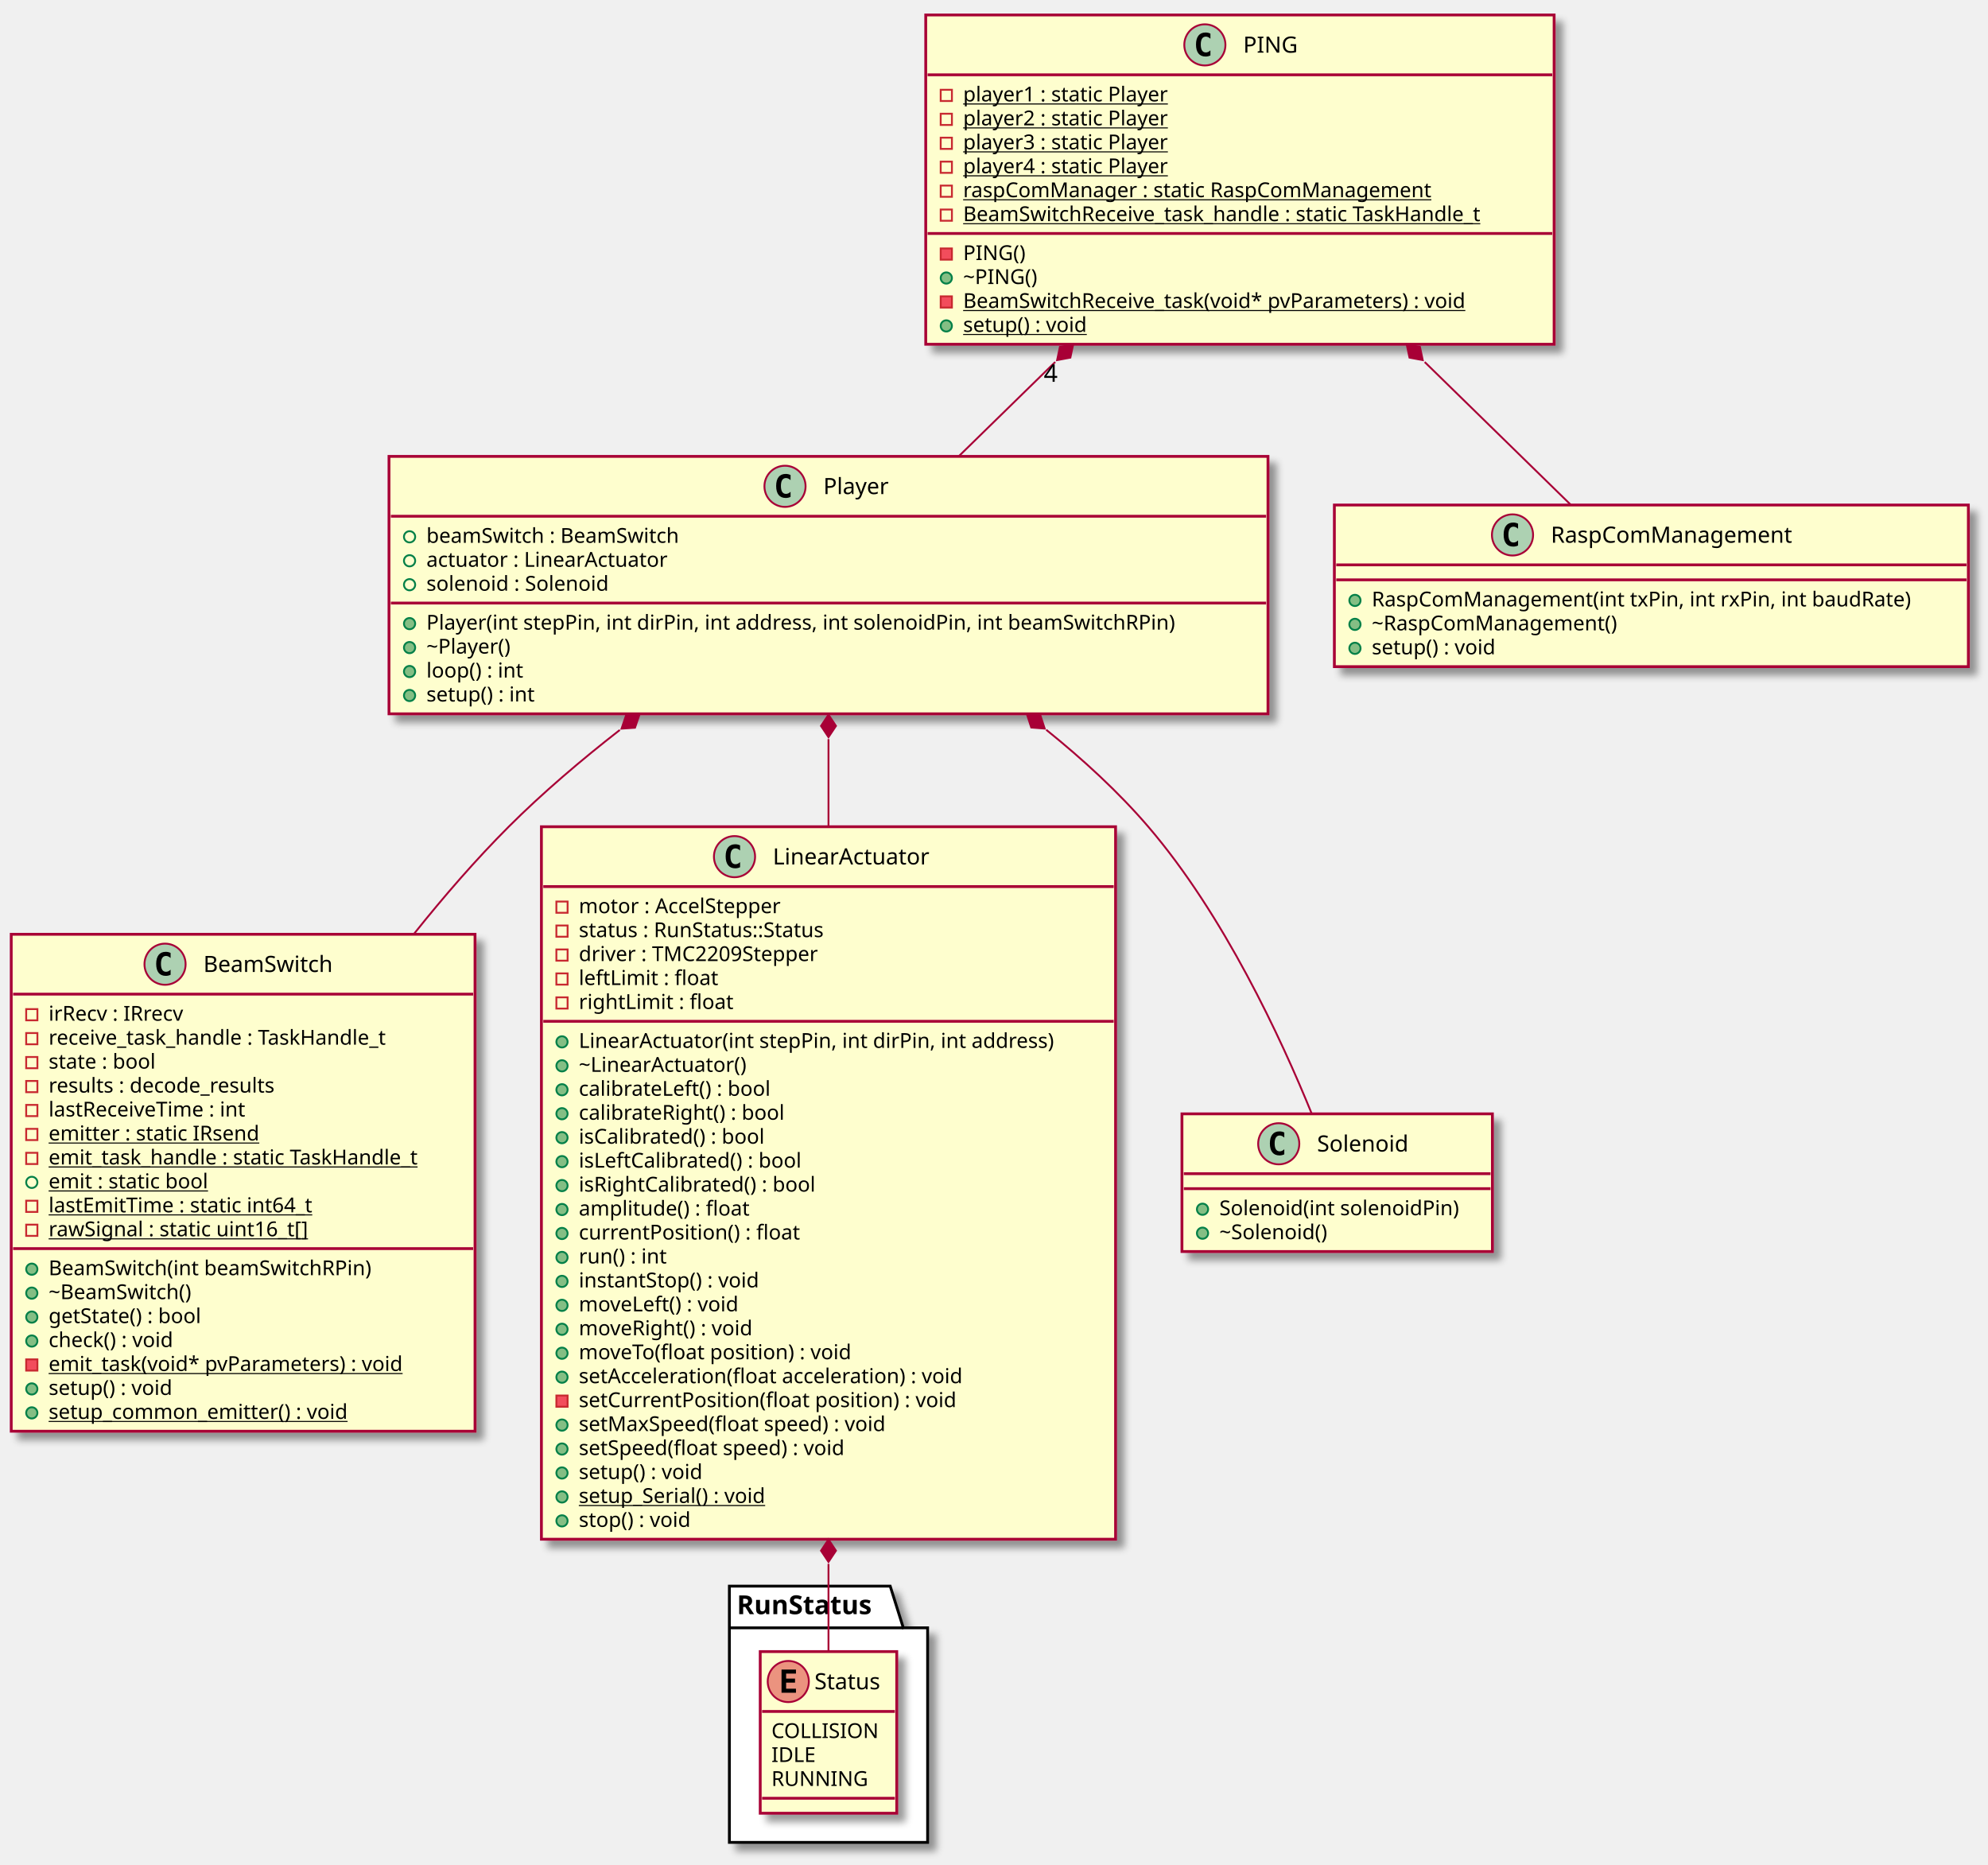
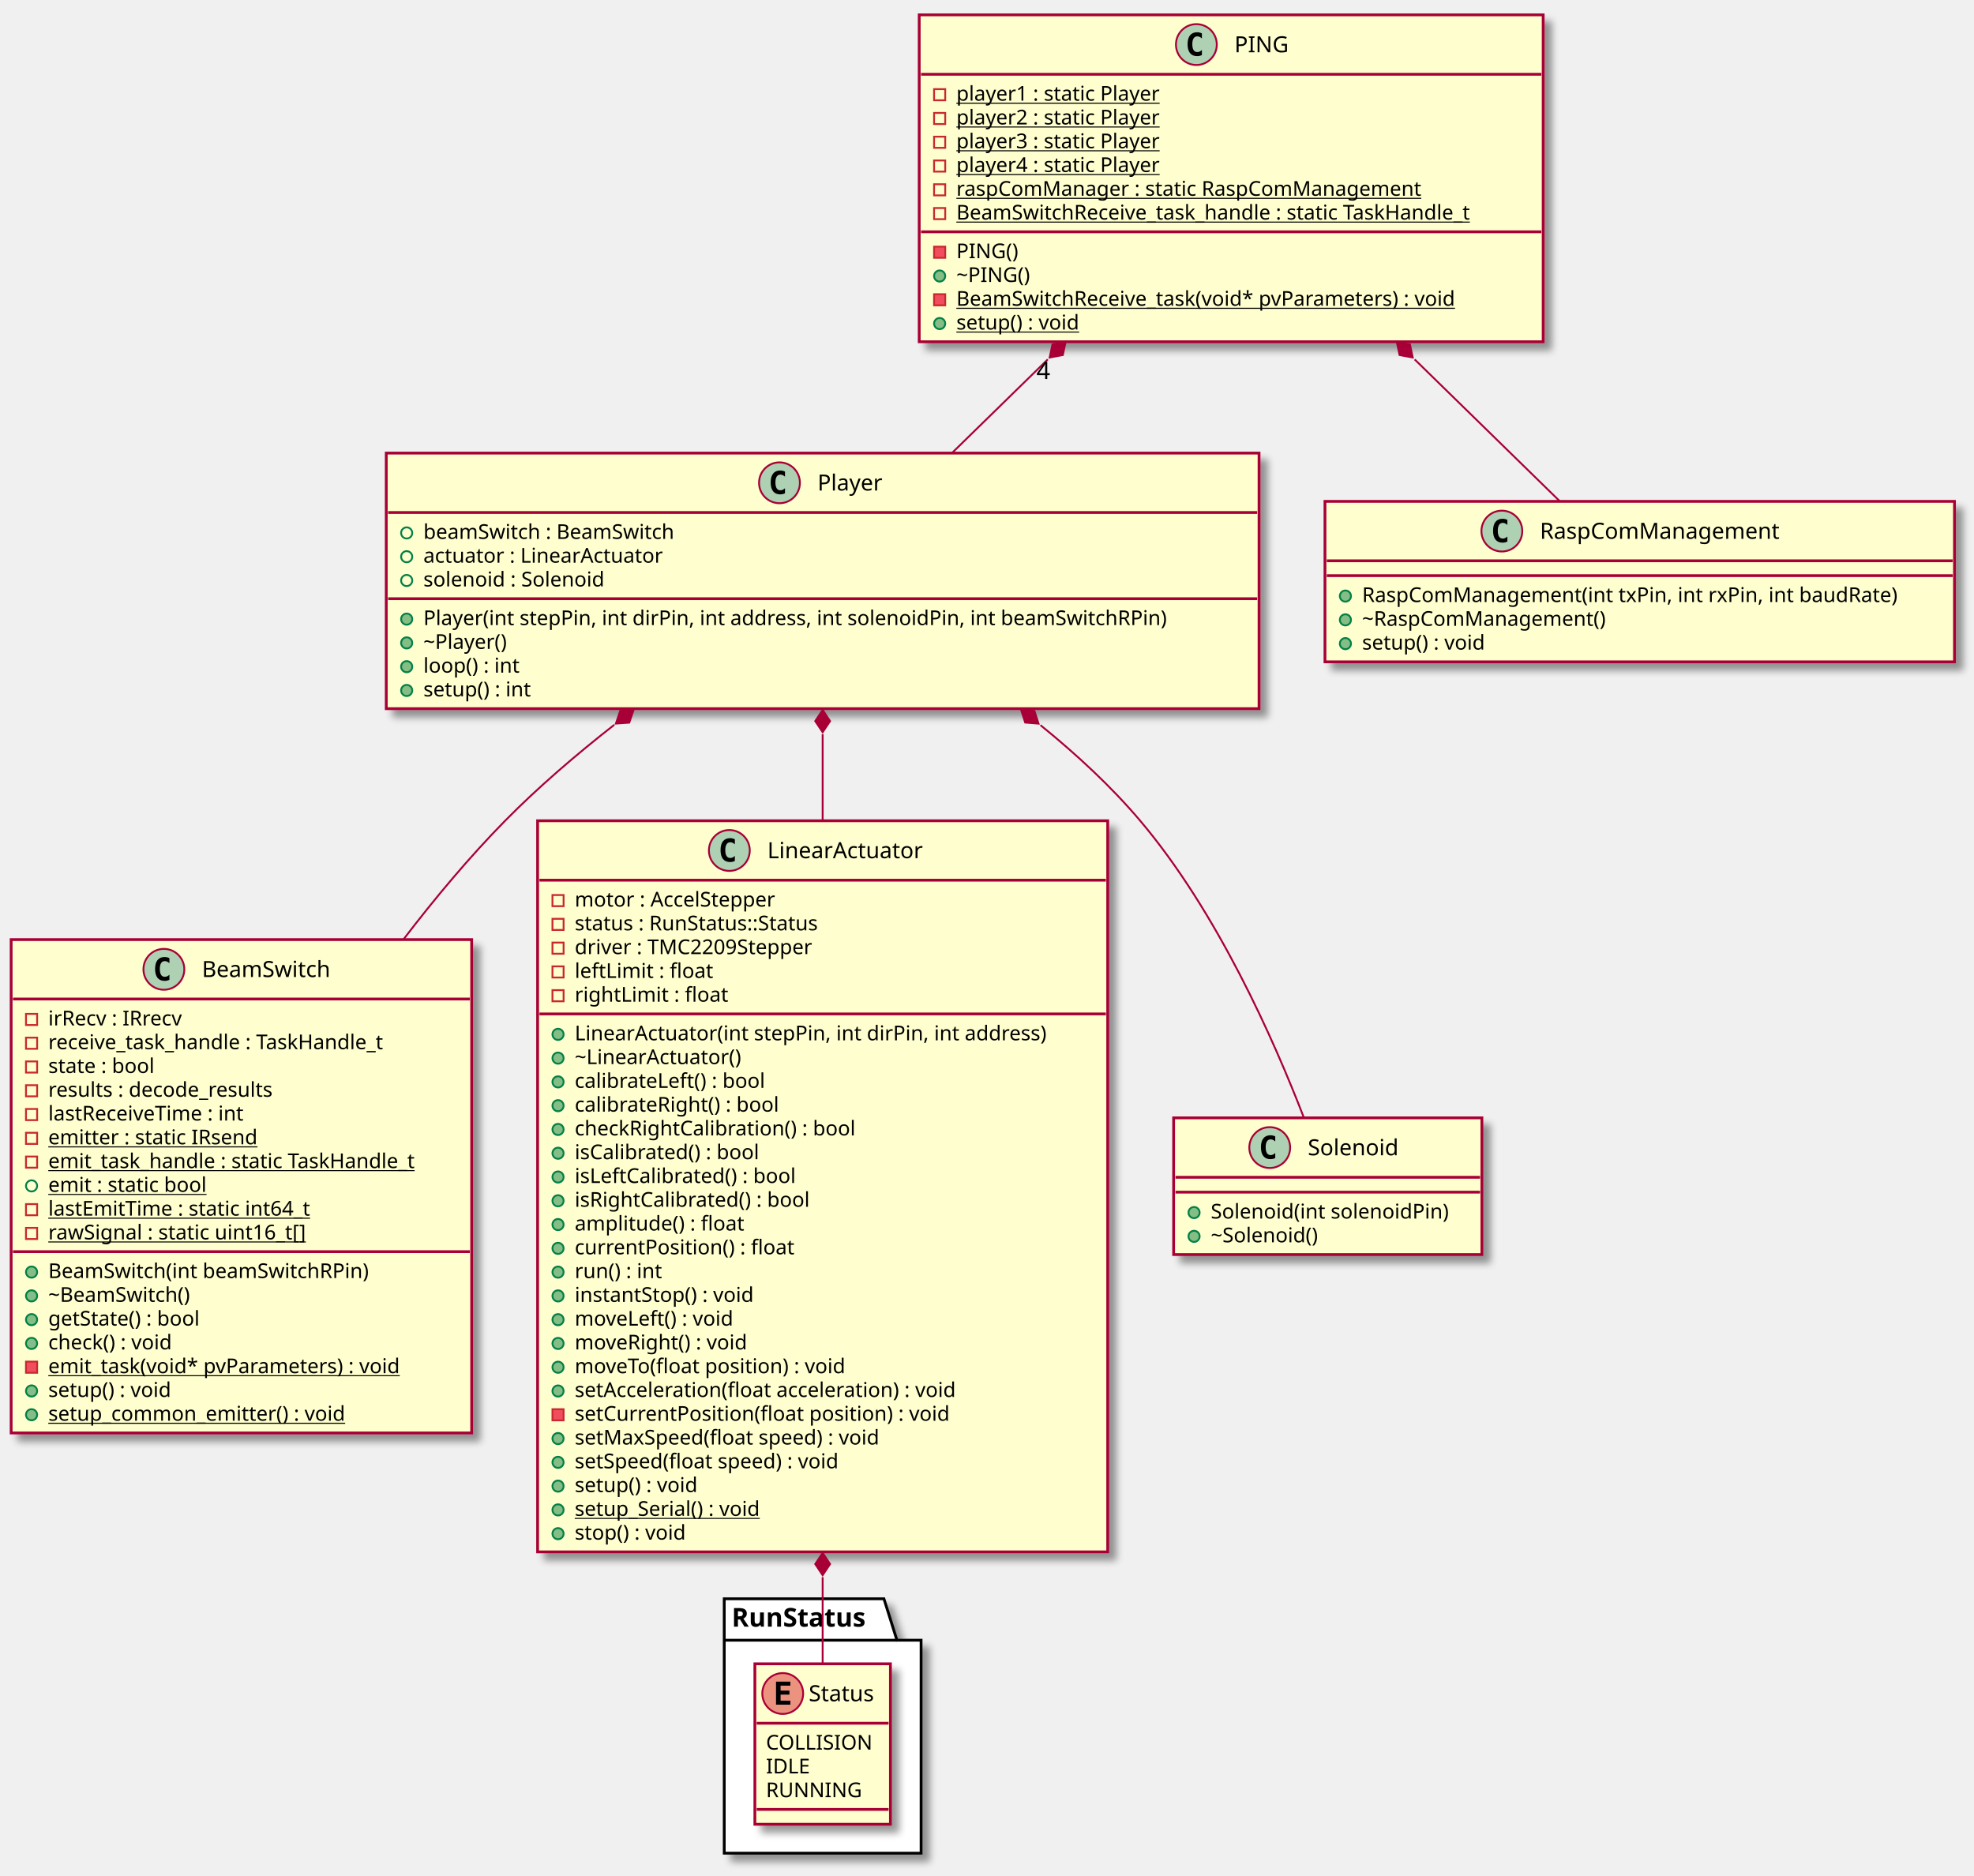
- <svg xmlns="http://www.w3.org/2000/svg" contentScriptType="application/ecmascript" contentStyleType="text/css" height="997px" preserveAspectRatio="none" style="width:1063px;height:997px;" version="1.1" viewBox="0 0 1063 997" width="1063px" zoomAndPan="magnify">
+ <svg xmlns="http://www.w3.org/2000/svg" contentScriptType="application/ecmascript" contentStyleType="text/css" height="1010px" preserveAspectRatio="none" style="width:1063px;height:1010px;" version="1.1" viewBox="0 0 1063 1010" width="1063px" zoomAndPan="magnify">
  <defs>
-     <filter height="300%" id="ffxb33po6bwhf" width="300%" x="-1" y="-1">
+     <filter height="300%" id="f1le7ndehnrcf9" width="300%" x="-1" y="-1">
      <feGaussianBlur result="blurOut" stdDeviation="2.0" />
      <feColorMatrix in="blurOut" result="blurOut2" type="matrix" values="0 0 0 0 0 0 0 0 0 0 0 0 0 0 0 0 0 0 .4 0" />
      <feOffset dx="4.0" dy="4.0" in="blurOut2" result="blurOut3" />
      <feBlend in="SourceGraphic" in2="blurOut3" mode="normal" />
    </filter>
  </defs>
  <g>
-     <polygon fill="#FFFFFF" filter="url(#ffxb33po6bwhf)" points="390,848,476,848,483,870.297,496,870.297,496,985,390,985,390,848" style="stroke: #000000; stroke-width: 1.5;" />
-     <line style="stroke: #000000; stroke-width: 1.5;" x1="390" x2="483" y1="870.297" y2="870.297" />
-     <text fill="#000000" font-family="sans-serif" font-size="14" font-weight="bold" lengthAdjust="spacingAndGlyphs" textLength="80" x="394" y="862.995">RunStatus</text>
-     <rect fill="#FEFECE" filter="url(#ffxb33po6bwhf)" height="86.414" id="RunStatus.Status" style="stroke: #A80036; stroke-width: 1.5;" width="73" x="406.5" y="883" />
-     <ellipse cx="421.5" cy="899" fill="#EB937F" rx="11" ry="11" style="stroke: #A80036; stroke-width: 1.0;" />
-     <path d="M425.609,905 L417.891,905 L417.891,892.609 L425.609,892.609 L425.609,894.766 L420.344,894.766 L420.344,897.438 L425.109,897.438 L425.109,899.594 L420.344,899.594 L420.344,902.844 L425.609,902.844 L425.609,905 Z " />
-     <text fill="#000000" font-family="sans-serif" font-size="12" lengthAdjust="spacingAndGlyphs" textLength="41" x="435.5" y="903.154">Status</text>
-     <line style="stroke: #A80036; stroke-width: 1.5;" x1="407.5" x2="478.5" y1="915" y2="915" />
-     <text fill="#000000" font-family="sans-serif" font-size="11" lengthAdjust="spacingAndGlyphs" textLength="60" x="412.5" y="929.21">COLLISION</text>
-     <text fill="#000000" font-family="sans-serif" font-size="11" lengthAdjust="spacingAndGlyphs" textLength="24" x="412.5" y="942.015">IDLE</text>
-     <text fill="#000000" font-family="sans-serif" font-size="11" lengthAdjust="spacingAndGlyphs" textLength="51" x="412.5" y="954.82">RUNNING</text>
-     <line style="stroke: #A80036; stroke-width: 1.5;" x1="407.5" x2="478.5" y1="961.414" y2="961.414" />
-     <rect fill="#FEFECE" filter="url(#ffxb33po6bwhf)" height="265.68" id="BeamSwitch" style="stroke: #A80036; stroke-width: 1.5;" width="248" x="6" y="499.5" />
-     <ellipse cx="88.25" cy="515.5" fill="#ADD1B2" rx="11" ry="11" style="stroke: #A80036; stroke-width: 1.0;" />
-     <path d="M91.219,521.141 Q90.641,521.438 90,521.578 Q89.359,521.734 88.656,521.734 Q86.156,521.734 84.828,520.094 Q83.516,518.438 83.516,515.312 Q83.516,512.188 84.828,510.531 Q86.156,508.875 88.656,508.875 Q89.359,508.875 90,509.031 Q90.656,509.188 91.219,509.484 L91.219,512.203 Q90.594,511.625 90,511.359 Q89.406,511.078 88.781,511.078 Q87.438,511.078 86.75,512.156 Q86.062,513.219 86.062,515.312 Q86.062,517.406 86.75,518.484 Q87.438,519.547 88.781,519.547 Q89.406,519.547 90,519.281 Q90.594,519 91.219,518.422 L91.219,521.141 Z " />
-     <text fill="#000000" font-family="sans-serif" font-size="12" lengthAdjust="spacingAndGlyphs" textLength="75" x="108.75" y="519.654">BeamSwitch</text>
-     <line style="stroke: #A80036; stroke-width: 1.5;" x1="7" x2="253" y1="531.5" y2="531.5" />
-     <rect fill="none" height="6" style="stroke: #C82930; stroke-width: 1.0;" width="6" x="14" y="539.5" />
-     <text fill="#000000" font-family="sans-serif" font-size="11" lengthAdjust="spacingAndGlyphs" textLength="80" x="26" y="545.71">irRecv : IRrecv</text>
-     <rect fill="none" height="6" style="stroke: #C82930; stroke-width: 1.0;" width="6" x="14" y="552.305" />
-     <text fill="#000000" font-family="sans-serif" font-size="11" lengthAdjust="spacingAndGlyphs" textLength="203" x="26" y="558.515">receive_task_handle : TaskHandle_t</text>
-     <rect fill="none" height="6" style="stroke: #C82930; stroke-width: 1.0;" width="6" x="14" y="565.109" />
-     <text fill="#000000" font-family="sans-serif" font-size="11" lengthAdjust="spacingAndGlyphs" textLength="65" x="26" y="571.32">state : bool</text>
-     <rect fill="none" height="6" style="stroke: #C82930; stroke-width: 1.0;" width="6" x="14" y="577.914" />
-     <text fill="#000000" font-family="sans-serif" font-size="11" lengthAdjust="spacingAndGlyphs" textLength="139" x="26" y="584.125">results : decode_results</text>
-     <rect fill="none" height="6" style="stroke: #C82930; stroke-width: 1.0;" width="6" x="14" y="590.719" />
-     <text fill="#000000" font-family="sans-serif" font-size="11" lengthAdjust="spacingAndGlyphs" textLength="118" x="26" y="596.929">lastReceiveTime : int</text>
-     <rect fill="none" height="6" style="stroke: #C82930; stroke-width: 1.0;" width="6" x="14" y="603.523" />
-     <text fill="#000000" font-family="sans-serif" font-size="11" lengthAdjust="spacingAndGlyphs" text-decoration="underline" textLength="126" x="26" y="609.734">emitter : static IRsend</text>
-     <rect fill="none" height="6" style="stroke: #C82930; stroke-width: 1.0;" width="6" x="14" y="616.328" />
-     <text fill="#000000" font-family="sans-serif" font-size="11" lengthAdjust="spacingAndGlyphs" text-decoration="underline" textLength="222" x="26" y="622.539">emit_task_handle : static TaskHandle_t</text>
-     <ellipse cx="17" cy="632.133" fill="none" rx="3" ry="3" style="stroke: #038048; stroke-width: 1.0;" />
-     <text fill="#000000" font-family="sans-serif" font-size="11" lengthAdjust="spacingAndGlyphs" text-decoration="underline" textLength="96" x="26" y="635.343">emit : static bool</text>
-     <rect fill="none" height="6" style="stroke: #C82930; stroke-width: 1.0;" width="6" x="14" y="641.938" />
-     <text fill="#000000" font-family="sans-serif" font-size="11" lengthAdjust="spacingAndGlyphs" text-decoration="underline" textLength="159" x="26" y="648.148">lastEmitTime : static int64_t</text>
-     <rect fill="none" height="6" style="stroke: #C82930; stroke-width: 1.0;" width="6" x="14" y="654.742" />
-     <text fill="#000000" font-family="sans-serif" font-size="11" lengthAdjust="spacingAndGlyphs" text-decoration="underline" textLength="156" x="26" y="660.953">rawSignal : static uint16_t[]</text>
-     <line style="stroke: #A80036; stroke-width: 1.5;" x1="7" x2="253" y1="667.547" y2="667.547" />
-     <ellipse cx="17" cy="678.547" fill="#84BE84" rx="3" ry="3" style="stroke: #038048; stroke-width: 1.0;" />
-     <text fill="#000000" font-family="sans-serif" font-size="11" lengthAdjust="spacingAndGlyphs" textLength="189" x="26" y="681.757">BeamSwitch(int beamSwitchRPin)</text>
-     <ellipse cx="17" cy="691.352" fill="#84BE84" rx="3" ry="3" style="stroke: #038048; stroke-width: 1.0;" />
-     <text fill="#000000" font-family="sans-serif" font-size="11" lengthAdjust="spacingAndGlyphs" textLength="87" x="26" y="694.562">~BeamSwitch()</text>
-     <ellipse cx="17" cy="704.156" fill="#84BE84" rx="3" ry="3" style="stroke: #038048; stroke-width: 1.0;" />
-     <text fill="#000000" font-family="sans-serif" font-size="11" lengthAdjust="spacingAndGlyphs" textLength="92" x="26" y="707.367">getState() : bool</text>
-     <ellipse cx="17" cy="716.961" fill="#84BE84" rx="3" ry="3" style="stroke: #038048; stroke-width: 1.0;" />
-     <text fill="#000000" font-family="sans-serif" font-size="11" lengthAdjust="spacingAndGlyphs" textLength="75" x="26" y="720.171">check() : void</text>
-     <rect fill="#F24D5C" height="6" style="stroke: #C82930; stroke-width: 1.0;" width="6" x="14" y="726.766" />
-     <text fill="#000000" font-family="sans-serif" font-size="11" lengthAdjust="spacingAndGlyphs" text-decoration="underline" textLength="211" x="26" y="732.976">emit_task(void* pvParameters) : void</text>
-     <ellipse cx="17" cy="742.57" fill="#84BE84" rx="3" ry="3" style="stroke: #038048; stroke-width: 1.0;" />
-     <text fill="#000000" font-family="sans-serif" font-size="11" lengthAdjust="spacingAndGlyphs" textLength="75" x="26" y="745.781">setup() : void</text>
-     <ellipse cx="17" cy="755.375" fill="#84BE84" rx="3" ry="3" style="stroke: #038048; stroke-width: 1.0;" />
-     <text fill="#000000" font-family="sans-serif" font-size="11" lengthAdjust="spacingAndGlyphs" text-decoration="underline" textLength="177" x="26" y="758.585">setup_common_emitter() : void</text>
-     <rect fill="#FEFECE" filter="url(#ffxb33po6bwhf)" height="380.922" id="LinearActuator" style="stroke: #A80036; stroke-width: 1.5;" width="307" x="289.5" y="442" />
+     <polygon fill="#FFFFFF" filter="url(#f1le7ndehnrcf9)" points="390,861,476,861,483,883.297,496,883.297,496,998,390,998,390,861" style="stroke: #000000; stroke-width: 1.5;" />
+     <line style="stroke: #000000; stroke-width: 1.5;" x1="390" x2="483" y1="883.297" y2="883.297" />
+     <text fill="#000000" font-family="sans-serif" font-size="14" font-weight="bold" lengthAdjust="spacingAndGlyphs" textLength="80" x="394" y="875.995">RunStatus</text>
+     <rect fill="#FEFECE" filter="url(#f1le7ndehnrcf9)" height="86.414" id="RunStatus.Status" style="stroke: #A80036; stroke-width: 1.5;" width="73" x="406.5" y="896" />
+     <ellipse cx="421.5" cy="912" fill="#EB937F" rx="11" ry="11" style="stroke: #A80036; stroke-width: 1.0;" />
+     <path d="M425.609,918 L417.891,918 L417.891,905.609 L425.609,905.609 L425.609,907.766 L420.344,907.766 L420.344,910.438 L425.109,910.438 L425.109,912.594 L420.344,912.594 L420.344,915.844 L425.609,915.844 L425.609,918 Z " />
+     <text fill="#000000" font-family="sans-serif" font-size="12" lengthAdjust="spacingAndGlyphs" textLength="41" x="435.5" y="916.154">Status</text>
+     <line style="stroke: #A80036; stroke-width: 1.5;" x1="407.5" x2="478.5" y1="928" y2="928" />
+     <text fill="#000000" font-family="sans-serif" font-size="11" lengthAdjust="spacingAndGlyphs" textLength="60" x="412.5" y="942.21">COLLISION</text>
+     <text fill="#000000" font-family="sans-serif" font-size="11" lengthAdjust="spacingAndGlyphs" textLength="24" x="412.5" y="955.015">IDLE</text>
+     <text fill="#000000" font-family="sans-serif" font-size="11" lengthAdjust="spacingAndGlyphs" textLength="51" x="412.5" y="967.82">RUNNING</text>
+     <line style="stroke: #A80036; stroke-width: 1.5;" x1="407.5" x2="478.5" y1="974.414" y2="974.414" />
+     <rect fill="#FEFECE" filter="url(#f1le7ndehnrcf9)" height="265.68" id="BeamSwitch" style="stroke: #A80036; stroke-width: 1.5;" width="248" x="6" y="506" />
+     <ellipse cx="88.25" cy="522" fill="#ADD1B2" rx="11" ry="11" style="stroke: #A80036; stroke-width: 1.0;" />
+     <path d="M91.219,527.641 Q90.641,527.938 90,528.078 Q89.359,528.234 88.656,528.234 Q86.156,528.234 84.828,526.594 Q83.516,524.938 83.516,521.812 Q83.516,518.688 84.828,517.031 Q86.156,515.375 88.656,515.375 Q89.359,515.375 90,515.531 Q90.656,515.688 91.219,515.984 L91.219,518.703 Q90.594,518.125 90,517.859 Q89.406,517.578 88.781,517.578 Q87.438,517.578 86.75,518.656 Q86.062,519.719 86.062,521.812 Q86.062,523.906 86.75,524.984 Q87.438,526.047 88.781,526.047 Q89.406,526.047 90,525.781 Q90.594,525.5 91.219,524.922 L91.219,527.641 Z " />
+     <text fill="#000000" font-family="sans-serif" font-size="12" lengthAdjust="spacingAndGlyphs" textLength="75" x="108.75" y="526.154">BeamSwitch</text>
+     <line style="stroke: #A80036; stroke-width: 1.5;" x1="7" x2="253" y1="538" y2="538" />
+     <rect fill="none" height="6" style="stroke: #C82930; stroke-width: 1.0;" width="6" x="14" y="546" />
+     <text fill="#000000" font-family="sans-serif" font-size="11" lengthAdjust="spacingAndGlyphs" textLength="80" x="26" y="552.21">irRecv : IRrecv</text>
+     <rect fill="none" height="6" style="stroke: #C82930; stroke-width: 1.0;" width="6" x="14" y="558.805" />
+     <text fill="#000000" font-family="sans-serif" font-size="11" lengthAdjust="spacingAndGlyphs" textLength="203" x="26" y="565.015">receive_task_handle : TaskHandle_t</text>
+     <rect fill="none" height="6" style="stroke: #C82930; stroke-width: 1.0;" width="6" x="14" y="571.609" />
+     <text fill="#000000" font-family="sans-serif" font-size="11" lengthAdjust="spacingAndGlyphs" textLength="65" x="26" y="577.82">state : bool</text>
+     <rect fill="none" height="6" style="stroke: #C82930; stroke-width: 1.0;" width="6" x="14" y="584.414" />
+     <text fill="#000000" font-family="sans-serif" font-size="11" lengthAdjust="spacingAndGlyphs" textLength="139" x="26" y="590.625">results : decode_results</text>
+     <rect fill="none" height="6" style="stroke: #C82930; stroke-width: 1.0;" width="6" x="14" y="597.219" />
+     <text fill="#000000" font-family="sans-serif" font-size="11" lengthAdjust="spacingAndGlyphs" textLength="118" x="26" y="603.429">lastReceiveTime : int</text>
+     <rect fill="none" height="6" style="stroke: #C82930; stroke-width: 1.0;" width="6" x="14" y="610.023" />
+     <text fill="#000000" font-family="sans-serif" font-size="11" lengthAdjust="spacingAndGlyphs" text-decoration="underline" textLength="126" x="26" y="616.234">emitter : static IRsend</text>
+     <rect fill="none" height="6" style="stroke: #C82930; stroke-width: 1.0;" width="6" x="14" y="622.828" />
+     <text fill="#000000" font-family="sans-serif" font-size="11" lengthAdjust="spacingAndGlyphs" text-decoration="underline" textLength="222" x="26" y="629.039">emit_task_handle : static TaskHandle_t</text>
+     <ellipse cx="17" cy="638.633" fill="none" rx="3" ry="3" style="stroke: #038048; stroke-width: 1.0;" />
+     <text fill="#000000" font-family="sans-serif" font-size="11" lengthAdjust="spacingAndGlyphs" text-decoration="underline" textLength="96" x="26" y="641.843">emit : static bool</text>
+     <rect fill="none" height="6" style="stroke: #C82930; stroke-width: 1.0;" width="6" x="14" y="648.438" />
+     <text fill="#000000" font-family="sans-serif" font-size="11" lengthAdjust="spacingAndGlyphs" text-decoration="underline" textLength="159" x="26" y="654.648">lastEmitTime : static int64_t</text>
+     <rect fill="none" height="6" style="stroke: #C82930; stroke-width: 1.0;" width="6" x="14" y="661.242" />
+     <text fill="#000000" font-family="sans-serif" font-size="11" lengthAdjust="spacingAndGlyphs" text-decoration="underline" textLength="156" x="26" y="667.453">rawSignal : static uint16_t[]</text>
+     <line style="stroke: #A80036; stroke-width: 1.5;" x1="7" x2="253" y1="674.047" y2="674.047" />
+     <ellipse cx="17" cy="685.047" fill="#84BE84" rx="3" ry="3" style="stroke: #038048; stroke-width: 1.0;" />
+     <text fill="#000000" font-family="sans-serif" font-size="11" lengthAdjust="spacingAndGlyphs" textLength="189" x="26" y="688.257">BeamSwitch(int beamSwitchRPin)</text>
+     <ellipse cx="17" cy="697.852" fill="#84BE84" rx="3" ry="3" style="stroke: #038048; stroke-width: 1.0;" />
+     <text fill="#000000" font-family="sans-serif" font-size="11" lengthAdjust="spacingAndGlyphs" textLength="87" x="26" y="701.062">~BeamSwitch()</text>
+     <ellipse cx="17" cy="710.656" fill="#84BE84" rx="3" ry="3" style="stroke: #038048; stroke-width: 1.0;" />
+     <text fill="#000000" font-family="sans-serif" font-size="11" lengthAdjust="spacingAndGlyphs" textLength="92" x="26" y="713.867">getState() : bool</text>
+     <ellipse cx="17" cy="723.461" fill="#84BE84" rx="3" ry="3" style="stroke: #038048; stroke-width: 1.0;" />
+     <text fill="#000000" font-family="sans-serif" font-size="11" lengthAdjust="spacingAndGlyphs" textLength="75" x="26" y="726.671">check() : void</text>
+     <rect fill="#F24D5C" height="6" style="stroke: #C82930; stroke-width: 1.0;" width="6" x="14" y="733.266" />
+     <text fill="#000000" font-family="sans-serif" font-size="11" lengthAdjust="spacingAndGlyphs" text-decoration="underline" textLength="211" x="26" y="739.476">emit_task(void* pvParameters) : void</text>
+     <ellipse cx="17" cy="749.07" fill="#84BE84" rx="3" ry="3" style="stroke: #038048; stroke-width: 1.0;" />
+     <text fill="#000000" font-family="sans-serif" font-size="11" lengthAdjust="spacingAndGlyphs" textLength="75" x="26" y="752.281">setup() : void</text>
+     <ellipse cx="17" cy="761.875" fill="#84BE84" rx="3" ry="3" style="stroke: #038048; stroke-width: 1.0;" />
+     <text fill="#000000" font-family="sans-serif" font-size="11" lengthAdjust="spacingAndGlyphs" text-decoration="underline" textLength="177" x="26" y="765.085">setup_common_emitter() : void</text>
+     <rect fill="#FEFECE" filter="url(#f1le7ndehnrcf9)" height="393.727" id="LinearActuator" style="stroke: #A80036; stroke-width: 1.5;" width="307" x="289.5" y="442" />
    <ellipse cx="392.75" cy="458" fill="#ADD1B2" rx="11" ry="11" style="stroke: #A80036; stroke-width: 1.0;" />
    <path d="M395.719,463.641 Q395.141,463.938 394.5,464.078 Q393.859,464.234 393.156,464.234 Q390.656,464.234 389.328,462.594 Q388.016,460.938 388.016,457.812 Q388.016,454.688 389.328,453.031 Q390.656,451.375 393.156,451.375 Q393.859,451.375 394.5,451.531 Q395.156,451.688 395.719,451.984 L395.719,454.703 Q395.094,454.125 394.5,453.859 Q393.906,453.578 393.281,453.578 Q391.938,453.578 391.25,454.656 Q390.562,455.719 390.562,457.812 Q390.562,459.906 391.25,460.984 Q391.938,462.047 393.281,462.047 Q393.906,462.047 394.5,461.781 Q395.094,461.5 395.719,460.922 L395.719,463.641 Z " />
    <text fill="#000000" font-family="sans-serif" font-size="12" lengthAdjust="spacingAndGlyphs" textLength="92" x="413.25" y="462.154">LinearActuator</text>
    <line style="stroke: #A80036; stroke-width: 1.5;" x1="290.5" x2="595.5" y1="474" y2="474" />
    <rect fill="none" height="6" style="stroke: #C82930; stroke-width: 1.0;" width="6" x="297.5" y="482" />
    <text fill="#000000" font-family="sans-serif" font-size="11" lengthAdjust="spacingAndGlyphs" textLength="120" x="309.5" y="488.21">motor : AccelStepper</text>
    <rect fill="none" height="6" style="stroke: #C82930; stroke-width: 1.0;" width="6" x="297.5" y="494.805" />
    <text fill="#000000" font-family="sans-serif" font-size="11" lengthAdjust="spacingAndGlyphs" textLength="151" x="309.5" y="501.015">status : RunStatus::Status</text>
    <rect fill="none" height="6" style="stroke: #C82930; stroke-width: 1.0;" width="6" x="297.5" y="507.609" />
    <text fill="#000000" font-family="sans-serif" font-size="11" lengthAdjust="spacingAndGlyphs" textLength="142" x="309.5" y="513.82">driver : TMC2209Stepper</text>
    <rect fill="none" height="6" style="stroke: #C82930; stroke-width: 1.0;" width="6" x="297.5" y="520.414" />
    <text fill="#000000" font-family="sans-serif" font-size="11" lengthAdjust="spacingAndGlyphs" textLength="82" x="309.5" y="526.625">leftLimit : float</text>
    <rect fill="none" height="6" style="stroke: #C82930; stroke-width: 1.0;" width="6" x="297.5" y="533.219" />
    <text fill="#000000" font-family="sans-serif" font-size="11" lengthAdjust="spacingAndGlyphs" textLength="90" x="309.5" y="539.429">rightLimit : float</text>
    <line style="stroke: #A80036; stroke-width: 1.5;" x1="290.5" x2="595.5" y1="546.023" y2="546.023" />
    <ellipse cx="300.5" cy="557.023" fill="#84BE84" rx="3" ry="3" style="stroke: #038048; stroke-width: 1.0;" />
    <text fill="#000000" font-family="sans-serif" font-size="11" lengthAdjust="spacingAndGlyphs" textLength="281" x="309.5" y="560.234">LinearActuator(int stepPin, int dirPin, int address)</text>
    <ellipse cx="300.5" cy="569.828" fill="#84BE84" rx="3" ry="3" style="stroke: #038048; stroke-width: 1.0;" />
    <text fill="#000000" font-family="sans-serif" font-size="11" lengthAdjust="spacingAndGlyphs" textLength="99" x="309.5" y="573.039">~LinearActuator()</text>
    <ellipse cx="300.5" cy="582.633" fill="#84BE84" rx="3" ry="3" style="stroke: #038048; stroke-width: 1.0;" />
    <text fill="#000000" font-family="sans-serif" font-size="11" lengthAdjust="spacingAndGlyphs" textLength="114" x="309.5" y="585.843">calibrateLeft() : bool</text>
    <ellipse cx="300.5" cy="595.438" fill="#84BE84" rx="3" ry="3" style="stroke: #038048; stroke-width: 1.0;" />
    <text fill="#000000" font-family="sans-serif" font-size="11" lengthAdjust="spacingAndGlyphs" textLength="121" x="309.5" y="598.648">calibrateRight() : bool</text>
    <ellipse cx="300.5" cy="608.242" fill="#84BE84" rx="3" ry="3" style="stroke: #038048; stroke-width: 1.0;" />
-     <text fill="#000000" font-family="sans-serif" font-size="11" lengthAdjust="spacingAndGlyphs" textLength="112" x="309.5" y="611.453">isCalibrated() : bool</text>
+     <text fill="#000000" font-family="sans-serif" font-size="11" lengthAdjust="spacingAndGlyphs" textLength="165" x="309.5" y="611.453">checkRightCalibration() : bool</text>
    <ellipse cx="300.5" cy="621.047" fill="#84BE84" rx="3" ry="3" style="stroke: #038048; stroke-width: 1.0;" />
-     <text fill="#000000" font-family="sans-serif" font-size="11" lengthAdjust="spacingAndGlyphs" textLength="133" x="309.5" y="624.257">isLeftCalibrated() : bool</text>
+     <text fill="#000000" font-family="sans-serif" font-size="11" lengthAdjust="spacingAndGlyphs" textLength="112" x="309.5" y="624.257">isCalibrated() : bool</text>
    <ellipse cx="300.5" cy="633.852" fill="#84BE84" rx="3" ry="3" style="stroke: #038048; stroke-width: 1.0;" />
-     <text fill="#000000" font-family="sans-serif" font-size="11" lengthAdjust="spacingAndGlyphs" textLength="140" x="309.5" y="637.062">isRightCalibrated() : bool</text>
+     <text fill="#000000" font-family="sans-serif" font-size="11" lengthAdjust="spacingAndGlyphs" textLength="133" x="309.5" y="637.062">isLeftCalibrated() : bool</text>
    <ellipse cx="300.5" cy="646.656" fill="#84BE84" rx="3" ry="3" style="stroke: #038048; stroke-width: 1.0;" />
-     <text fill="#000000" font-family="sans-serif" font-size="11" lengthAdjust="spacingAndGlyphs" textLength="101" x="309.5" y="649.867">amplitude() : float</text>
+     <text fill="#000000" font-family="sans-serif" font-size="11" lengthAdjust="spacingAndGlyphs" textLength="140" x="309.5" y="649.867">isRightCalibrated() : bool</text>
    <ellipse cx="300.5" cy="659.461" fill="#84BE84" rx="3" ry="3" style="stroke: #038048; stroke-width: 1.0;" />
-     <text fill="#000000" font-family="sans-serif" font-size="11" lengthAdjust="spacingAndGlyphs" textLength="131" x="309.5" y="662.671">currentPosition() : float</text>
+     <text fill="#000000" font-family="sans-serif" font-size="11" lengthAdjust="spacingAndGlyphs" textLength="101" x="309.5" y="662.671">amplitude() : float</text>
    <ellipse cx="300.5" cy="672.266" fill="#84BE84" rx="3" ry="3" style="stroke: #038048; stroke-width: 1.0;" />
-     <text fill="#000000" font-family="sans-serif" font-size="11" lengthAdjust="spacingAndGlyphs" textLength="53" x="309.5" y="675.476">run() : int</text>
+     <text fill="#000000" font-family="sans-serif" font-size="11" lengthAdjust="spacingAndGlyphs" textLength="131" x="309.5" y="675.476">currentPosition() : float</text>
    <ellipse cx="300.5" cy="685.07" fill="#84BE84" rx="3" ry="3" style="stroke: #038048; stroke-width: 1.0;" />
-     <text fill="#000000" font-family="sans-serif" font-size="11" lengthAdjust="spacingAndGlyphs" textLength="108" x="309.5" y="688.281">instantStop() : void</text>
+     <text fill="#000000" font-family="sans-serif" font-size="11" lengthAdjust="spacingAndGlyphs" textLength="53" x="309.5" y="688.281">run() : int</text>
    <ellipse cx="300.5" cy="697.875" fill="#84BE84" rx="3" ry="3" style="stroke: #038048; stroke-width: 1.0;" />
-     <text fill="#000000" font-family="sans-serif" font-size="11" lengthAdjust="spacingAndGlyphs" textLength="95" x="309.5" y="701.085">moveLeft() : void</text>
+     <text fill="#000000" font-family="sans-serif" font-size="11" lengthAdjust="spacingAndGlyphs" textLength="108" x="309.5" y="701.085">instantStop() : void</text>
    <ellipse cx="300.5" cy="710.68" fill="#84BE84" rx="3" ry="3" style="stroke: #038048; stroke-width: 1.0;" />
-     <text fill="#000000" font-family="sans-serif" font-size="11" lengthAdjust="spacingAndGlyphs" textLength="102" x="309.5" y="713.89">moveRight() : void</text>
+     <text fill="#000000" font-family="sans-serif" font-size="11" lengthAdjust="spacingAndGlyphs" textLength="95" x="309.5" y="713.89">moveLeft() : void</text>
    <ellipse cx="300.5" cy="723.484" fill="#84BE84" rx="3" ry="3" style="stroke: #038048; stroke-width: 1.0;" />
-     <text fill="#000000" font-family="sans-serif" font-size="11" lengthAdjust="spacingAndGlyphs" textLength="162" x="309.5" y="726.695">moveTo(float position) : void</text>
+     <text fill="#000000" font-family="sans-serif" font-size="11" lengthAdjust="spacingAndGlyphs" textLength="102" x="309.5" y="726.695">moveRight() : void</text>
    <ellipse cx="300.5" cy="736.289" fill="#84BE84" rx="3" ry="3" style="stroke: #038048; stroke-width: 1.0;" />
-     <text fill="#000000" font-family="sans-serif" font-size="11" lengthAdjust="spacingAndGlyphs" textLength="228" x="309.5" y="739.5">setAcceleration(float acceleration) : void</text>
-     <rect fill="#F24D5C" height="6" style="stroke: #C82930; stroke-width: 1.0;" width="6" x="297.5" y="746.094" />
-     <text fill="#000000" font-family="sans-serif" font-size="11" lengthAdjust="spacingAndGlyphs" textLength="223" x="309.5" y="752.304">setCurrentPosition(float position) : void</text>
-     <ellipse cx="300.5" cy="761.898" fill="#84BE84" rx="3" ry="3" style="stroke: #038048; stroke-width: 1.0;" />
-     <text fill="#000000" font-family="sans-serif" font-size="11" lengthAdjust="spacingAndGlyphs" textLength="183" x="309.5" y="765.109">setMaxSpeed(float speed) : void</text>
+     <text fill="#000000" font-family="sans-serif" font-size="11" lengthAdjust="spacingAndGlyphs" textLength="162" x="309.5" y="739.5">moveTo(float position) : void</text>
+     <ellipse cx="300.5" cy="749.094" fill="#84BE84" rx="3" ry="3" style="stroke: #038048; stroke-width: 1.0;" />
+     <text fill="#000000" font-family="sans-serif" font-size="11" lengthAdjust="spacingAndGlyphs" textLength="228" x="309.5" y="752.304">setAcceleration(float acceleration) : void</text>
+     <rect fill="#F24D5C" height="6" style="stroke: #C82930; stroke-width: 1.0;" width="6" x="297.5" y="758.898" />
+     <text fill="#000000" font-family="sans-serif" font-size="11" lengthAdjust="spacingAndGlyphs" textLength="223" x="309.5" y="765.109">setCurrentPosition(float position) : void</text>
    <ellipse cx="300.5" cy="774.703" fill="#84BE84" rx="3" ry="3" style="stroke: #038048; stroke-width: 1.0;" />
-     <text fill="#000000" font-family="sans-serif" font-size="11" lengthAdjust="spacingAndGlyphs" textLength="161" x="309.5" y="777.914">setSpeed(float speed) : void</text>
+     <text fill="#000000" font-family="sans-serif" font-size="11" lengthAdjust="spacingAndGlyphs" textLength="183" x="309.5" y="777.914">setMaxSpeed(float speed) : void</text>
    <ellipse cx="300.5" cy="787.508" fill="#84BE84" rx="3" ry="3" style="stroke: #038048; stroke-width: 1.0;" />
-     <text fill="#000000" font-family="sans-serif" font-size="11" lengthAdjust="spacingAndGlyphs" textLength="75" x="309.5" y="790.718">setup() : void</text>
+     <text fill="#000000" font-family="sans-serif" font-size="11" lengthAdjust="spacingAndGlyphs" textLength="161" x="309.5" y="790.718">setSpeed(float speed) : void</text>
    <ellipse cx="300.5" cy="800.312" fill="#84BE84" rx="3" ry="3" style="stroke: #038048; stroke-width: 1.0;" />
-     <text fill="#000000" font-family="sans-serif" font-size="11" lengthAdjust="spacingAndGlyphs" text-decoration="underline" textLength="114" x="309.5" y="803.523">setup_Serial() : void</text>
+     <text fill="#000000" font-family="sans-serif" font-size="11" lengthAdjust="spacingAndGlyphs" textLength="75" x="309.5" y="803.523">setup() : void</text>
    <ellipse cx="300.5" cy="813.117" fill="#84BE84" rx="3" ry="3" style="stroke: #038048; stroke-width: 1.0;" />
-     <text fill="#000000" font-family="sans-serif" font-size="11" lengthAdjust="spacingAndGlyphs" textLength="68" x="309.5" y="816.328">stop() : void</text>
-     <rect fill="#FEFECE" filter="url(#ffxb33po6bwhf)" height="176.047" id="PING" style="stroke: #A80036; stroke-width: 1.5;" width="336" x="495" y="8" />
+     <text fill="#000000" font-family="sans-serif" font-size="11" lengthAdjust="spacingAndGlyphs" text-decoration="underline" textLength="114" x="309.5" y="816.328">setup_Serial() : void</text>
+     <ellipse cx="300.5" cy="825.922" fill="#84BE84" rx="3" ry="3" style="stroke: #038048; stroke-width: 1.0;" />
+     <text fill="#000000" font-family="sans-serif" font-size="11" lengthAdjust="spacingAndGlyphs" textLength="68" x="309.5" y="829.132">stop() : void</text>
+     <rect fill="#FEFECE" filter="url(#f1le7ndehnrcf9)" height="176.047" id="PING" style="stroke: #A80036; stroke-width: 1.5;" width="336" x="495" y="8" />
    <ellipse cx="644.25" cy="24" fill="#ADD1B2" rx="11" ry="11" style="stroke: #A80036; stroke-width: 1.0;" />
    <path d="M647.219,29.641 Q646.641,29.938 646,30.078 Q645.359,30.234 644.656,30.234 Q642.156,30.234 640.828,28.594 Q639.516,26.938 639.516,23.812 Q639.516,20.688 640.828,19.031 Q642.156,17.375 644.656,17.375 Q645.359,17.375 646,17.531 Q646.656,17.688 647.219,17.984 L647.219,20.703 Q646.594,20.125 646,19.859 Q645.406,19.578 644.781,19.578 Q643.438,19.578 642.75,20.656 Q642.062,21.719 642.062,23.812 Q642.062,25.906 642.75,26.984 Q643.438,28.047 644.781,28.047 Q645.406,28.047 646,27.781 Q646.594,27.5 647.219,26.922 L647.219,29.641 Z " />
    <text fill="#000000" font-family="sans-serif" font-size="12" lengthAdjust="spacingAndGlyphs" textLength="29" x="664.75" y="28.154">PING</text>
    <line style="stroke: #A80036; stroke-width: 1.5;" x1="496" x2="830" y1="40" y2="40" />
    <rect fill="none" height="6" style="stroke: #C82930; stroke-width: 1.0;" width="6" x="503" y="48" />
    <text fill="#000000" font-family="sans-serif" font-size="11" lengthAdjust="spacingAndGlyphs" text-decoration="underline" textLength="124" x="515" y="54.21">player1 : static Player</text>
    <rect fill="none" height="6" style="stroke: #C82930; stroke-width: 1.0;" width="6" x="503" y="60.805" />
    <text fill="#000000" font-family="sans-serif" font-size="11" lengthAdjust="spacingAndGlyphs" text-decoration="underline" textLength="124" x="515" y="67.015">player2 : static Player</text>
    <rect fill="none" height="6" style="stroke: #C82930; stroke-width: 1.0;" width="6" x="503" y="73.609" />
    <text fill="#000000" font-family="sans-serif" font-size="11" lengthAdjust="spacingAndGlyphs" text-decoration="underline" textLength="124" x="515" y="79.82">player3 : static Player</text>
    <rect fill="none" height="6" style="stroke: #C82930; stroke-width: 1.0;" width="6" x="503" y="86.414" />
    <text fill="#000000" font-family="sans-serif" font-size="11" lengthAdjust="spacingAndGlyphs" text-decoration="underline" textLength="124" x="515" y="92.624">player4 : static Player</text>
    <rect fill="none" height="6" style="stroke: #C82930; stroke-width: 1.0;" width="6" x="503" y="99.219" />
    <text fill="#000000" font-family="sans-serif" font-size="11" lengthAdjust="spacingAndGlyphs" text-decoration="underline" textLength="275" x="515" y="105.429">raspComManager : static RaspComManagement</text>
    <rect fill="none" height="6" style="stroke: #C82930; stroke-width: 1.0;" width="6" x="503" y="112.023" />
    <text fill="#000000" font-family="sans-serif" font-size="11" lengthAdjust="spacingAndGlyphs" text-decoration="underline" textLength="310" x="515" y="118.234">BeamSwitchReceive_task_handle : static TaskHandle_t</text>
    <line style="stroke: #A80036; stroke-width: 1.5;" x1="496" x2="830" y1="124.828" y2="124.828" />
    <rect fill="#F24D5C" height="6" style="stroke: #C82930; stroke-width: 1.0;" width="6" x="503" y="132.828" />
    <text fill="#000000" font-family="sans-serif" font-size="11" lengthAdjust="spacingAndGlyphs" textLength="35" x="515" y="139.039">PING()</text>
    <ellipse cx="506" cy="148.633" fill="#84BE84" rx="3" ry="3" style="stroke: #038048; stroke-width: 1.0;" />
    <text fill="#000000" font-family="sans-serif" font-size="11" lengthAdjust="spacingAndGlyphs" textLength="44" x="515" y="151.843">~PING()</text>
    <rect fill="#F24D5C" height="6" style="stroke: #C82930; stroke-width: 1.0;" width="6" x="503" y="158.438" />
    <text fill="#000000" font-family="sans-serif" font-size="11" lengthAdjust="spacingAndGlyphs" text-decoration="underline" textLength="299" x="515" y="164.648">BeamSwitchReceive_task(void* pvParameters) : void</text>
    <ellipse cx="506" cy="174.242" fill="#84BE84" rx="3" ry="3" style="stroke: #038048; stroke-width: 1.0;" />
    <text fill="#000000" font-family="sans-serif" font-size="11" lengthAdjust="spacingAndGlyphs" text-decoration="underline" textLength="75" x="515" y="177.453">setup() : void</text>
-     <rect fill="#FEFECE" filter="url(#ffxb33po6bwhf)" height="137.633" id="Player" style="stroke: #A80036; stroke-width: 1.5;" width="470" x="208" y="244" />
+     <rect fill="#FEFECE" filter="url(#f1le7ndehnrcf9)" height="137.633" id="Player" style="stroke: #A80036; stroke-width: 1.5;" width="470" x="208" y="244" />
    <ellipse cx="419.75" cy="260" fill="#ADD1B2" rx="11" ry="11" style="stroke: #A80036; stroke-width: 1.0;" />
    <path d="M422.719,265.641 Q422.141,265.938 421.5,266.078 Q420.859,266.234 420.156,266.234 Q417.656,266.234 416.328,264.594 Q415.016,262.938 415.016,259.812 Q415.016,256.688 416.328,255.031 Q417.656,253.375 420.156,253.375 Q420.859,253.375 421.5,253.531 Q422.156,253.688 422.719,253.984 L422.719,256.703 Q422.094,256.125 421.5,255.859 Q420.906,255.578 420.281,255.578 Q418.938,255.578 418.25,256.656 Q417.562,257.719 417.562,259.812 Q417.562,261.906 418.25,262.984 Q418.938,264.047 420.281,264.047 Q420.906,264.047 421.5,263.781 Q422.094,263.5 422.719,262.922 L422.719,265.641 Z " />
    <text fill="#000000" font-family="sans-serif" font-size="12" lengthAdjust="spacingAndGlyphs" textLength="38" x="440.25" y="264.154">Player</text>
    <line style="stroke: #A80036; stroke-width: 1.5;" x1="209" x2="677" y1="276" y2="276" />
    <ellipse cx="219" cy="287" fill="none" rx="3" ry="3" style="stroke: #038048; stroke-width: 1.0;" />
    <text fill="#000000" font-family="sans-serif" font-size="11" lengthAdjust="spacingAndGlyphs" textLength="151" x="228" y="290.21">beamSwitch : BeamSwitch</text>
    <ellipse cx="219" cy="299.805" fill="none" rx="3" ry="3" style="stroke: #038048; stroke-width: 1.0;" />
    <text fill="#000000" font-family="sans-serif" font-size="11" lengthAdjust="spacingAndGlyphs" textLength="141" x="228" y="303.015">actuator : LinearActuator</text>
    <ellipse cx="219" cy="312.609" fill="none" rx="3" ry="3" style="stroke: #038048; stroke-width: 1.0;" />
    <text fill="#000000" font-family="sans-serif" font-size="11" lengthAdjust="spacingAndGlyphs" textLength="109" x="228" y="315.82">solenoid : Solenoid</text>
    <line style="stroke: #A80036; stroke-width: 1.5;" x1="209" x2="677" y1="322.414" y2="322.414" />
    <ellipse cx="219" cy="333.414" fill="#84BE84" rx="3" ry="3" style="stroke: #038048; stroke-width: 1.0;" />
    <text fill="#000000" font-family="sans-serif" font-size="11" lengthAdjust="spacingAndGlyphs" textLength="444" x="228" y="336.625">Player(int stepPin, int dirPin, int address, int solenoidPin, int beamSwitchRPin)</text>
    <ellipse cx="219" cy="346.219" fill="#84BE84" rx="3" ry="3" style="stroke: #038048; stroke-width: 1.0;" />
    <text fill="#000000" font-family="sans-serif" font-size="11" lengthAdjust="spacingAndGlyphs" textLength="52" x="228" y="349.429">~Player()</text>
    <ellipse cx="219" cy="359.023" fill="#84BE84" rx="3" ry="3" style="stroke: #038048; stroke-width: 1.0;" />
    <text fill="#000000" font-family="sans-serif" font-size="11" lengthAdjust="spacingAndGlyphs" textLength="58" x="228" y="362.234">loop() : int</text>
    <ellipse cx="219" cy="371.828" fill="#84BE84" rx="3" ry="3" style="stroke: #038048; stroke-width: 1.0;" />
    <text fill="#000000" font-family="sans-serif" font-size="11" lengthAdjust="spacingAndGlyphs" textLength="66" x="228" y="375.039">setup() : int</text>
-     <rect fill="#FEFECE" filter="url(#ffxb33po6bwhf)" height="86.414" id="RaspComManagement" style="stroke: #A80036; stroke-width: 1.5;" width="339" x="713.5" y="270" />
+     <rect fill="#FEFECE" filter="url(#f1le7ndehnrcf9)" height="86.414" id="RaspComManagement" style="stroke: #A80036; stroke-width: 1.5;" width="339" x="713.5" y="270" />
    <ellipse cx="808.75" cy="286" fill="#ADD1B2" rx="11" ry="11" style="stroke: #A80036; stroke-width: 1.0;" />
    <path d="M811.719,291.641 Q811.141,291.938 810.5,292.078 Q809.859,292.234 809.156,292.234 Q806.656,292.234 805.328,290.594 Q804.016,288.938 804.016,285.812 Q804.016,282.688 805.328,281.031 Q806.656,279.375 809.156,279.375 Q809.859,279.375 810.5,279.531 Q811.156,279.688 811.719,279.984 L811.719,282.703 Q811.094,282.125 810.5,281.859 Q809.906,281.578 809.281,281.578 Q807.938,281.578 807.25,282.656 Q806.562,283.719 806.562,285.812 Q806.562,287.906 807.25,288.984 Q807.938,290.047 809.281,290.047 Q809.906,290.047 810.5,289.781 Q811.094,289.5 811.719,288.922 L811.719,291.641 Z " />
    <text fill="#000000" font-family="sans-serif" font-size="12" lengthAdjust="spacingAndGlyphs" textLength="140" x="829.25" y="290.154">RaspComManagement</text>
    <line style="stroke: #A80036; stroke-width: 1.5;" x1="714.5" x2="1051.5" y1="302" y2="302" />
    <line style="stroke: #A80036; stroke-width: 1.5;" x1="714.5" x2="1051.5" y1="310" y2="310" />
    <ellipse cx="724.5" cy="321" fill="#84BE84" rx="3" ry="3" style="stroke: #038048; stroke-width: 1.0;" />
    <text fill="#000000" font-family="sans-serif" font-size="11" lengthAdjust="spacingAndGlyphs" textLength="313" x="733.5" y="324.21">RaspComManagement(int txPin, int rxPin, int baudRate)</text>
    <ellipse cx="724.5" cy="333.805" fill="#84BE84" rx="3" ry="3" style="stroke: #038048; stroke-width: 1.0;" />
    <text fill="#000000" font-family="sans-serif" font-size="11" lengthAdjust="spacingAndGlyphs" textLength="144" x="733.5" y="337.015">~RaspComManagement()</text>
    <ellipse cx="724.5" cy="346.609" fill="#84BE84" rx="3" ry="3" style="stroke: #038048; stroke-width: 1.0;" />
    <text fill="#000000" font-family="sans-serif" font-size="11" lengthAdjust="spacingAndGlyphs" textLength="75" x="733.5" y="349.82">setup() : void</text>
-     <rect fill="#FEFECE" filter="url(#ffxb33po6bwhf)" height="73.609" id="Solenoid" style="stroke: #A80036; stroke-width: 1.5;" width="166" x="632" y="595.5" />
-     <ellipse cx="683.75" cy="611.5" fill="#ADD1B2" rx="11" ry="11" style="stroke: #A80036; stroke-width: 1.0;" />
-     <path d="M686.719,617.141 Q686.141,617.438 685.5,617.578 Q684.859,617.734 684.156,617.734 Q681.656,617.734 680.328,616.094 Q679.016,614.438 679.016,611.312 Q679.016,608.188 680.328,606.531 Q681.656,604.875 684.156,604.875 Q684.859,604.875 685.5,605.031 Q686.156,605.188 686.719,605.484 L686.719,608.203 Q686.094,607.625 685.5,607.359 Q684.906,607.078 684.281,607.078 Q682.938,607.078 682.25,608.156 Q681.562,609.219 681.562,611.312 Q681.562,613.406 682.25,614.484 Q682.938,615.547 684.281,615.547 Q684.906,615.547 685.5,615.281 Q686.094,615 686.719,614.422 L686.719,617.141 Z " />
-     <text fill="#000000" font-family="sans-serif" font-size="12" lengthAdjust="spacingAndGlyphs" textLength="54" x="704.25" y="615.654">Solenoid</text>
-     <line style="stroke: #A80036; stroke-width: 1.5;" x1="633" x2="797" y1="627.5" y2="627.5" />
-     <line style="stroke: #A80036; stroke-width: 1.5;" x1="633" x2="797" y1="635.5" y2="635.5" />
-     <ellipse cx="643" cy="646.5" fill="#84BE84" rx="3" ry="3" style="stroke: #038048; stroke-width: 1.0;" />
-     <text fill="#000000" font-family="sans-serif" font-size="11" lengthAdjust="spacingAndGlyphs" textLength="140" x="652" y="649.71">Solenoid(int solenoidPin)</text>
-     <ellipse cx="643" cy="659.305" fill="#84BE84" rx="3" ry="3" style="stroke: #038048; stroke-width: 1.0;" />
-     <text fill="#000000" font-family="sans-serif" font-size="11" lengthAdjust="spacingAndGlyphs" textLength="66" x="652" y="662.515">~Solenoid()</text>
-     <path d="M443,836.11 C443,853.32 443,869.28 443,882.79 " fill="none" id="LinearActuator&lt;-RunStatus.Status" style="stroke: #A80036; stroke-width: 1.0;" />
-     <polygon fill="#A80036" points="443,823.05,439,829.05,443,835.05,447,829.05,443,823.05" style="stroke: #A80036; stroke-width: 1.0;" />
+     <rect fill="#FEFECE" filter="url(#f1le7ndehnrcf9)" height="73.609" id="Solenoid" style="stroke: #A80036; stroke-width: 1.5;" width="166" x="632" y="602" />
+     <ellipse cx="683.75" cy="618" fill="#ADD1B2" rx="11" ry="11" style="stroke: #A80036; stroke-width: 1.0;" />
+     <path d="M686.719,623.641 Q686.141,623.938 685.5,624.078 Q684.859,624.234 684.156,624.234 Q681.656,624.234 680.328,622.594 Q679.016,620.938 679.016,617.812 Q679.016,614.688 680.328,613.031 Q681.656,611.375 684.156,611.375 Q684.859,611.375 685.5,611.531 Q686.156,611.688 686.719,611.984 L686.719,614.703 Q686.094,614.125 685.5,613.859 Q684.906,613.578 684.281,613.578 Q682.938,613.578 682.25,614.656 Q681.562,615.719 681.562,617.812 Q681.562,619.906 682.25,620.984 Q682.938,622.047 684.281,622.047 Q684.906,622.047 685.5,621.781 Q686.094,621.5 686.719,620.922 L686.719,623.641 Z " />
+     <text fill="#000000" font-family="sans-serif" font-size="12" lengthAdjust="spacingAndGlyphs" textLength="54" x="704.25" y="622.154">Solenoid</text>
+     <line style="stroke: #A80036; stroke-width: 1.5;" x1="633" x2="797" y1="634" y2="634" />
+     <line style="stroke: #A80036; stroke-width: 1.5;" x1="633" x2="797" y1="642" y2="642" />
+     <ellipse cx="643" cy="653" fill="#84BE84" rx="3" ry="3" style="stroke: #038048; stroke-width: 1.0;" />
+     <text fill="#000000" font-family="sans-serif" font-size="11" lengthAdjust="spacingAndGlyphs" textLength="140" x="652" y="656.21">Solenoid(int solenoidPin)</text>
+     <ellipse cx="643" cy="665.805" fill="#84BE84" rx="3" ry="3" style="stroke: #038048; stroke-width: 1.0;" />
+     <text fill="#000000" font-family="sans-serif" font-size="11" lengthAdjust="spacingAndGlyphs" textLength="66" x="652" y="669.015">~Solenoid()</text>
+     <path d="M443,849.36 C443,866.59 443,882.52 443,895.99 " fill="none" id="LinearActuator&lt;-RunStatus.Status" style="stroke: #A80036; stroke-width: 1.0;" />
+     <polygon fill="#A80036" points="443,836.28,439,842.28,443,848.28,447,842.28,443,836.28" style="stroke: #A80036; stroke-width: 1.0;" />
    <path d="M564.23,193.53 C546.84,210.52 529.08,227.88 512.7,243.89 " fill="none" id="PING&lt;-Player" style="stroke: #A80036; stroke-width: 1.0;" />
    <polygon fill="#A80036" points="573.83,184.14,566.743,185.472,565.246,192.526,572.333,191.194,573.83,184.14" style="stroke: #A80036; stroke-width: 1.0;" />
    <text fill="#000000" font-family="sans-serif" font-size="13" lengthAdjust="spacingAndGlyphs" textLength="8" x="558.114" y="204.131">4</text>
    <path d="M761.8,193.55 C789.18,220.31 817.49,247.98 839.86,269.84 " fill="none" id="PING&lt;-RaspComManagement" style="stroke: #A80036; stroke-width: 1.0;" />
    <polygon fill="#A80036" points="752.17,184.14,753.667,191.194,760.754,192.526,759.257,185.472,752.17,184.14" style="stroke: #A80036; stroke-width: 1.0;" />
-     <path d="M331.42,390.26 C310.78,406.34 290.06,423.95 272,442 C254.55,459.44 237.48,479.11 221.58,499.01 " fill="none" id="Player&lt;-BeamSwitch" style="stroke: #A80036; stroke-width: 1.0;" />
-     <polygon fill="#A80036" points="341.86,382.24,334.665,382.724,332.345,389.551,339.539,389.067,341.86,382.24" style="stroke: #A80036; stroke-width: 1.0;" />
-     <path d="M443,395.16 C443,409.75 443,425.5 443,441.69 " fill="none" id="Player&lt;-LinearActuator" style="stroke: #A80036; stroke-width: 1.0;" />
-     <polygon fill="#A80036" points="443,382.11,439,388.11,443,394.11,447,388.11,443,382.11" style="stroke: #A80036; stroke-width: 1.0;" />
-     <path d="M559.43,390.17 C578.98,405.92 598.07,423.42 614,442 C654.41,489.12 684.98,555.1 701.42,595.49 " fill="none" id="Player&lt;-Solenoid" style="stroke: #A80036; stroke-width: 1.0;" />
-     <polygon fill="#A80036" points="549.18,382.09,551.419,388.945,558.608,389.514,556.369,382.659,549.18,382.09" style="stroke: #A80036; stroke-width: 1.0;" />
+     <path d="M330.8,390.32 C310.31,406.35 289.81,423.92 272,442 C252.84,461.46 234.25,483.68 217.19,505.99 " fill="none" id="Player&lt;-BeamSwitch" style="stroke: #A80036; stroke-width: 1.0;" />
+     <polygon fill="#A80036" points="341.17,382.34,333.976,382.83,331.661,389.66,338.855,389.17,341.17,382.34" style="stroke: #A80036; stroke-width: 1.0;" />
+     <path d="M443,395.35 C443,409.91 443,425.65 443,441.87 " fill="none" id="Player&lt;-LinearActuator" style="stroke: #A80036; stroke-width: 1.0;" />
+     <polygon fill="#A80036" points="443,382.32,439,388.32,443,394.32,447,388.32,443,382.32" style="stroke: #A80036; stroke-width: 1.0;" />
+     <path d="M560.29,390.51 C579.59,406.14 598.37,423.52 614,442 C655.53,491.1 686.05,560.17 702.12,601.85 " fill="none" id="Player&lt;-Solenoid" style="stroke: #A80036; stroke-width: 1.0;" />
+     <polygon fill="#A80036" points="549.85,382.25,552.073,389.11,559.26,389.696,557.037,382.837,549.85,382.25" style="stroke: #A80036; stroke-width: 1.0;" />
  </g>
</svg>
